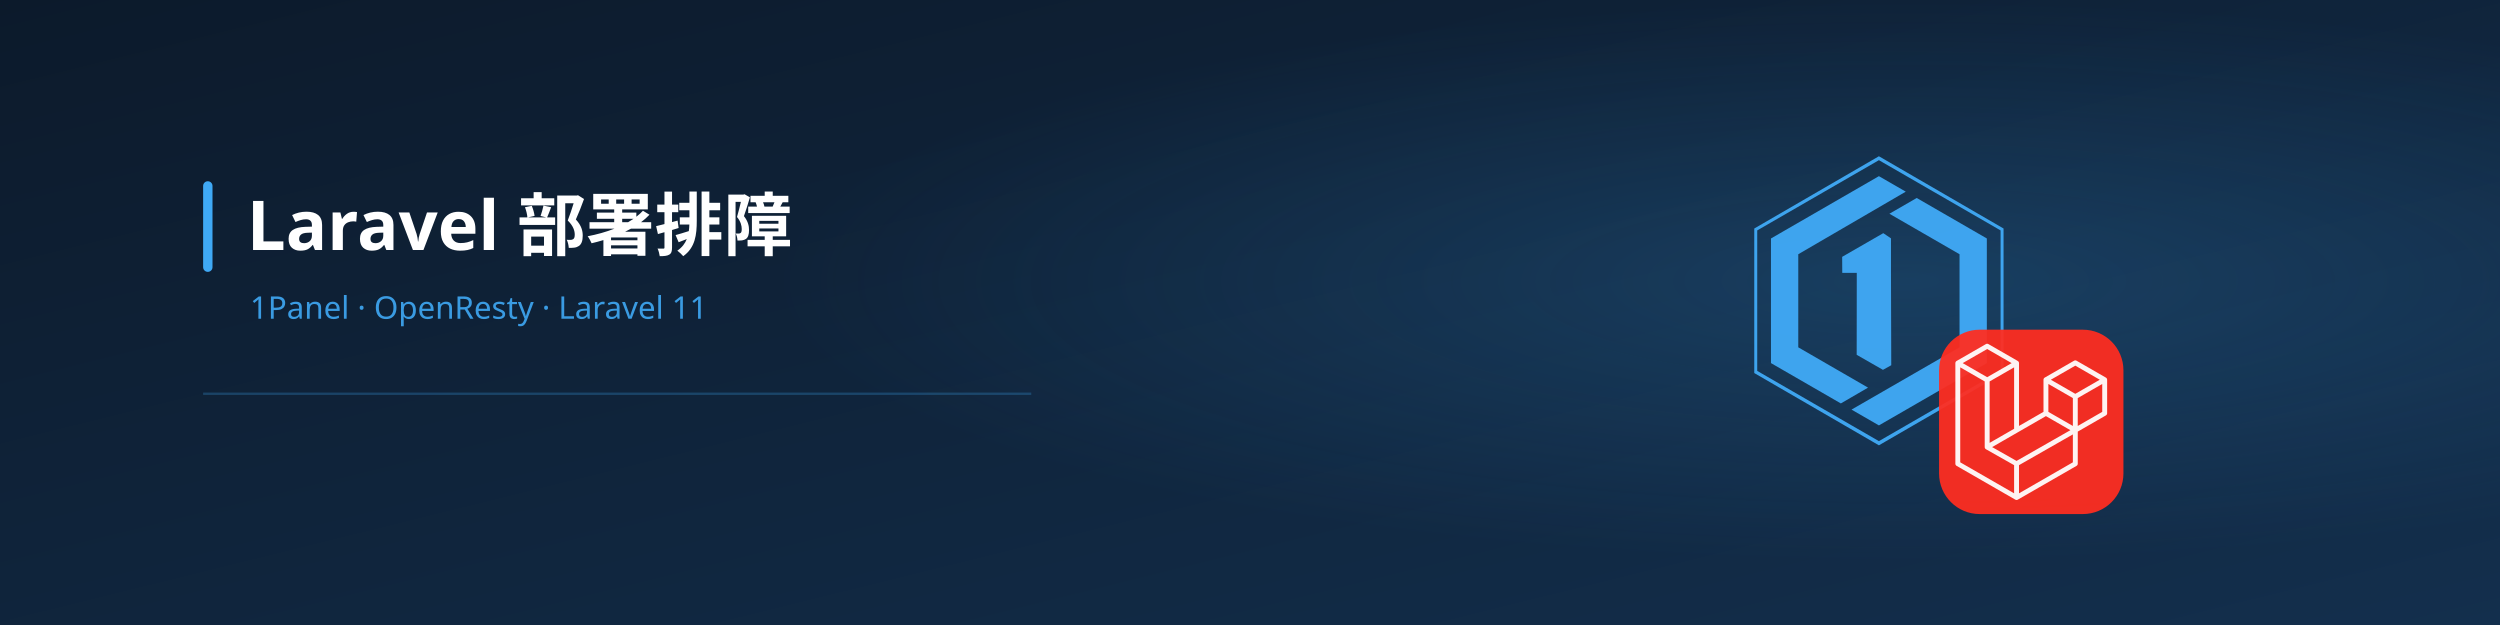
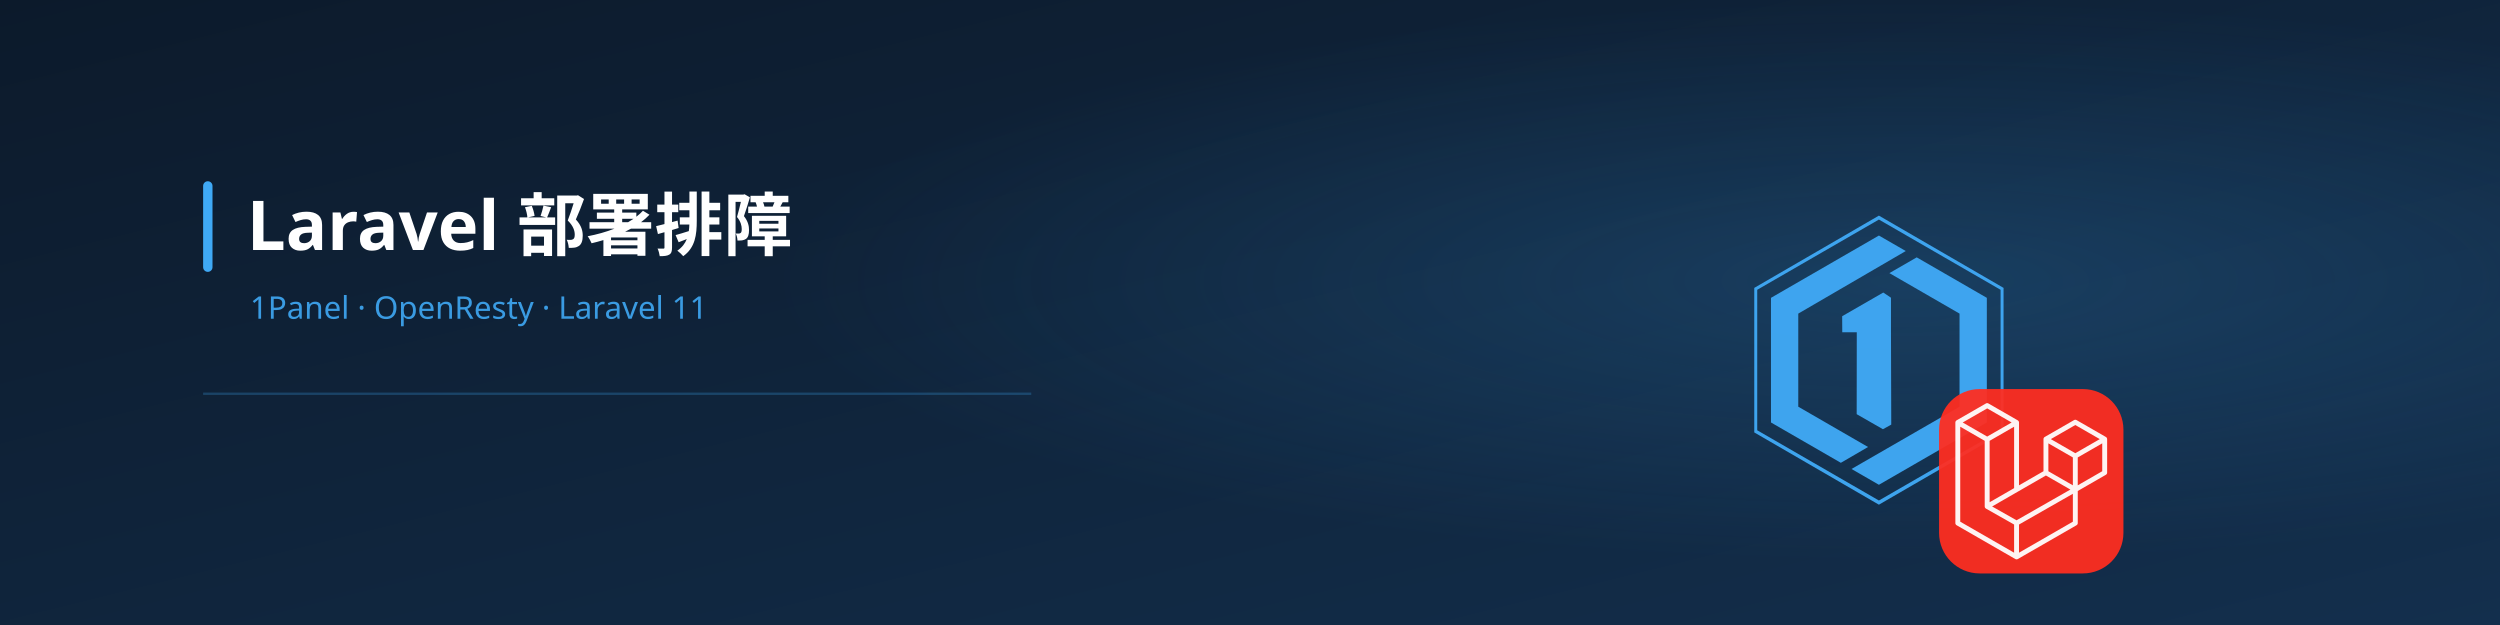
<svg xmlns="http://www.w3.org/2000/svg" width="1600" height="400" viewBox="0 0 1600 400" font-family="Microsoft YaHei, PingFang SC, sans-serif">
  <defs>
    <linearGradient id="bg" x1="0" y1="0" x2="1" y2="1">
      <stop offset="0%" stop-color="#0c1a2b" />
      <stop offset="100%" stop-color="#132f4d" />
    </linearGradient>
    <radialGradient id="glow" cx="76%" cy="45%" r="45%">
      <stop offset="0%" stop-color="#3fa9f5" stop-opacity="0.18" />
      <stop offset="100%" stop-color="#3fa9f5" stop-opacity="0" />
    </radialGradient>
  </defs>
  <rect width="1600" height="400" fill="url(#bg)" />
  <rect width="1600" height="400" fill="url(#glow)" />
-   <g transform="translate(1110.00,100.00) scale(7.70833)" opacity="0.96">
+   <g transform="translate(1110.00,138.00) scale(7.70833)" opacity="0.96">
    <g fill="#3fa9f5">
      <path d="m12 0 10.349 6v12L12 24 1.651 18V6zm0 .326L1.897 6.158v11.664L12 23.653l10.103-5.831V6.158zM8.84 20.523l-5.801-3.349V6.826L12 1.653l2.23 1.287-8.925 5.195v7.73l5.792 3.345zm6.299-17.058 5.822 3.361v10.348L12 22.347l-2.274-1.312 8.969-5.17v-7.73l-5.823-3.362zm-2.137 3.35v2.869l.024 7.666-.691.384-2.18-1.249.008-6.801H8.958L8.95 8.351l3.412-1.965z" />
    </g>
  </g>
-   <rect x="1241.00" y="211.00" width="118.00" height="118.00" rx="26.00" fill="#ff2d20" fill-opacity="0.94" />
-   <g transform="translate(1250.00,220.00) scale(4.16667)" opacity="0.94">
+   <rect x="1241.00" y="249.00" width="118.00" height="118.00" rx="26.00" fill="#ff2d20" fill-opacity="0.94" />
+   <g transform="translate(1250.00,258.00) scale(4.16667)" opacity="0.94">
    <g fill="#ffffff">
      <path d="M23.642 5.43a.364.364 0 01.014.1v5.149c0 .135-.073.26-.189.326l-4.323 2.49v4.934a.378.378 0 01-.188.326L9.93 23.949a.316.316 0 01-.066.027c-.008.002-.016.008-.024.01a.348.348 0 01-.192 0c-.011-.002-.02-.008-.03-.012-.02-.008-.042-.014-.062-.025L.533 18.755a.376.376 0 01-.189-.326V2.974c0-.033.005-.066.014-.098.003-.012.01-.02.014-.032a.369.369 0 01.023-.058c.004-.013.015-.022.023-.033l.033-.045c.012-.01.025-.018.037-.027.014-.012.027-.024.041-.034H.53L5.043.05a.375.375 0 01.375 0L9.93 2.647h.002c.015.01.027.021.04.033l.038.027c.013.014.02.03.033.045.008.011.02.021.025.033.01.02.017.038.024.058.003.011.01.021.013.032.01.031.014.064.014.098v9.652l3.76-2.164V5.527c0-.033.004-.066.013-.098.003-.01.01-.02.013-.032a.487.487 0 01.024-.059c.007-.012.018-.02.025-.033.012-.015.021-.03.033-.043.012-.012.025-.02.037-.028.014-.01.026-.023.041-.032h.001l4.513-2.598a.375.375 0 01.375 0l4.513 2.598c.016.01.027.021.042.031.012.01.025.018.036.028.013.014.022.03.034.044.008.012.019.021.024.033.011.02.018.04.024.06.006.01.012.021.015.032zm-.74 5.032V6.179l-1.578.908-2.182 1.256v4.283zm-4.51 7.75v-4.287l-2.147 1.225-6.126 3.498v4.325zM1.093 3.624v14.588l8.273 4.761v-4.325l-4.322-2.445-.002-.003H5.04c-.014-.01-.025-.021-.04-.031-.011-.01-.024-.018-.035-.027l-.001-.002c-.013-.012-.021-.025-.031-.04-.01-.011-.021-.022-.028-.036h-.002c-.008-.014-.013-.031-.02-.047-.006-.016-.014-.027-.018-.043a.49.49 0 01-.008-.057c-.002-.014-.006-.027-.006-.041V5.789l-2.18-1.257zM5.23.81L1.47 2.974l3.76 2.164 3.758-2.164zm1.956 13.505l2.182-1.256V3.624l-1.58.91-2.182 1.255v9.435zm11.581-10.95l-3.76 2.163 3.76 2.163 3.759-2.164zm-.376 4.978L16.21 7.087 14.63 6.18v4.283l2.182 1.256 1.58.908zm-8.65 9.654l5.514-3.148 2.756-1.572-3.757-2.163-4.323 2.489-3.941 2.27z" />
    </g>
  </g>
  <rect x="130" y="116" width="6" height="58" fill="#3fa9f5" rx="3" />
  <text x="158" y="160" font-size="44" font-weight="bold" fill="#ffffff">Laravel 部署排障</text>
  <text x="160" y="204" font-size="20" fill="#3fa9f5" opacity="0.9">1Panel · OpenResty · Laravel 11</text>
  <line x1="130" y1="252" x2="660" y2="252" stroke="#3fa9f5" stroke-opacity="0.25" stroke-width="1.5" />
</svg>
